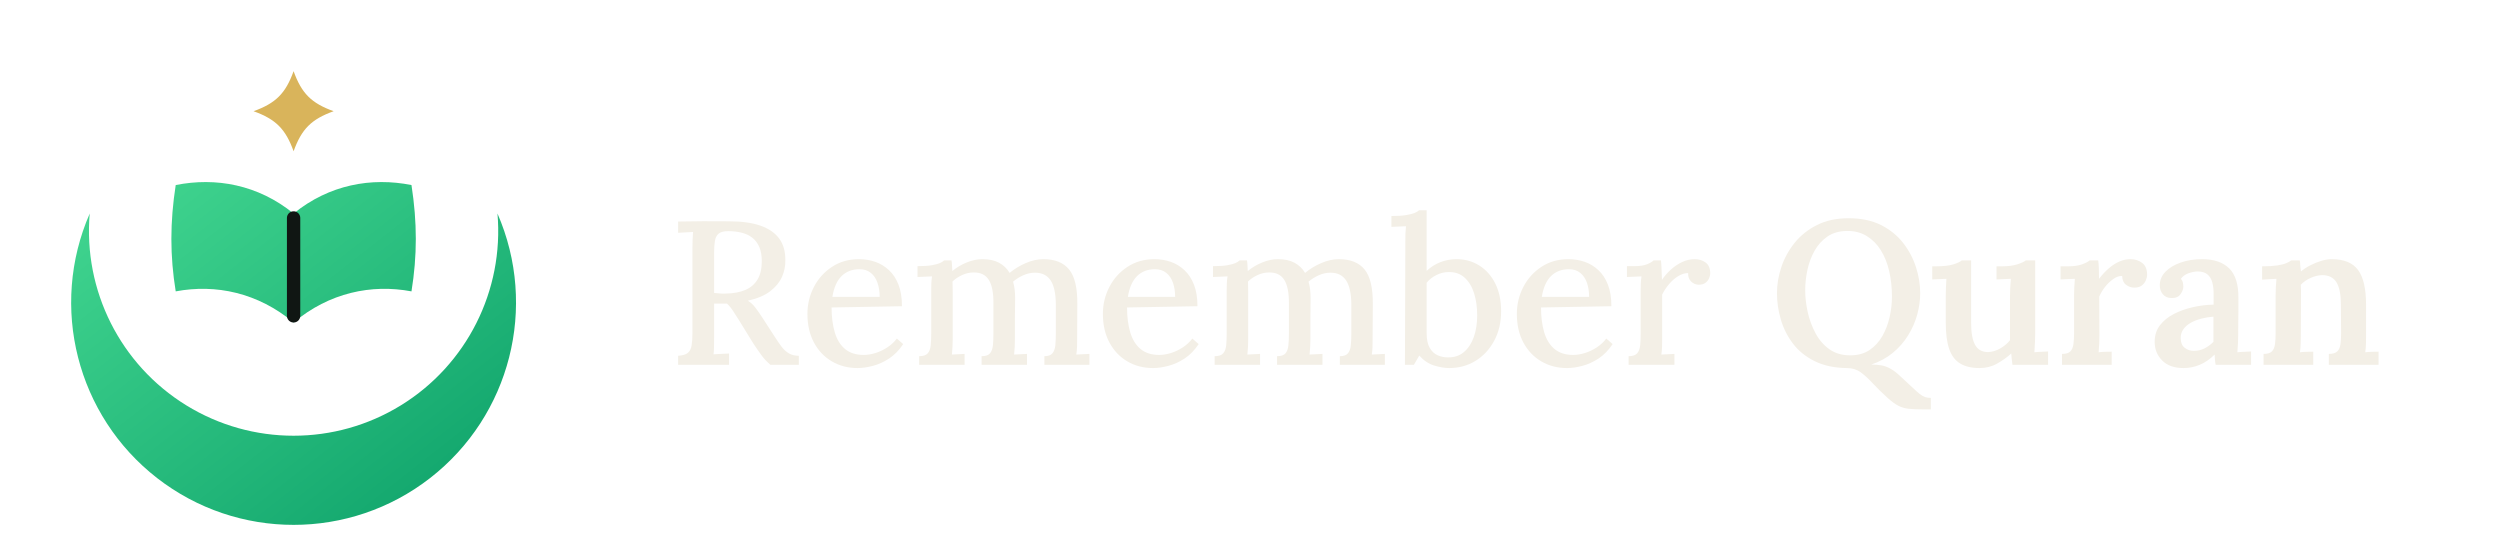
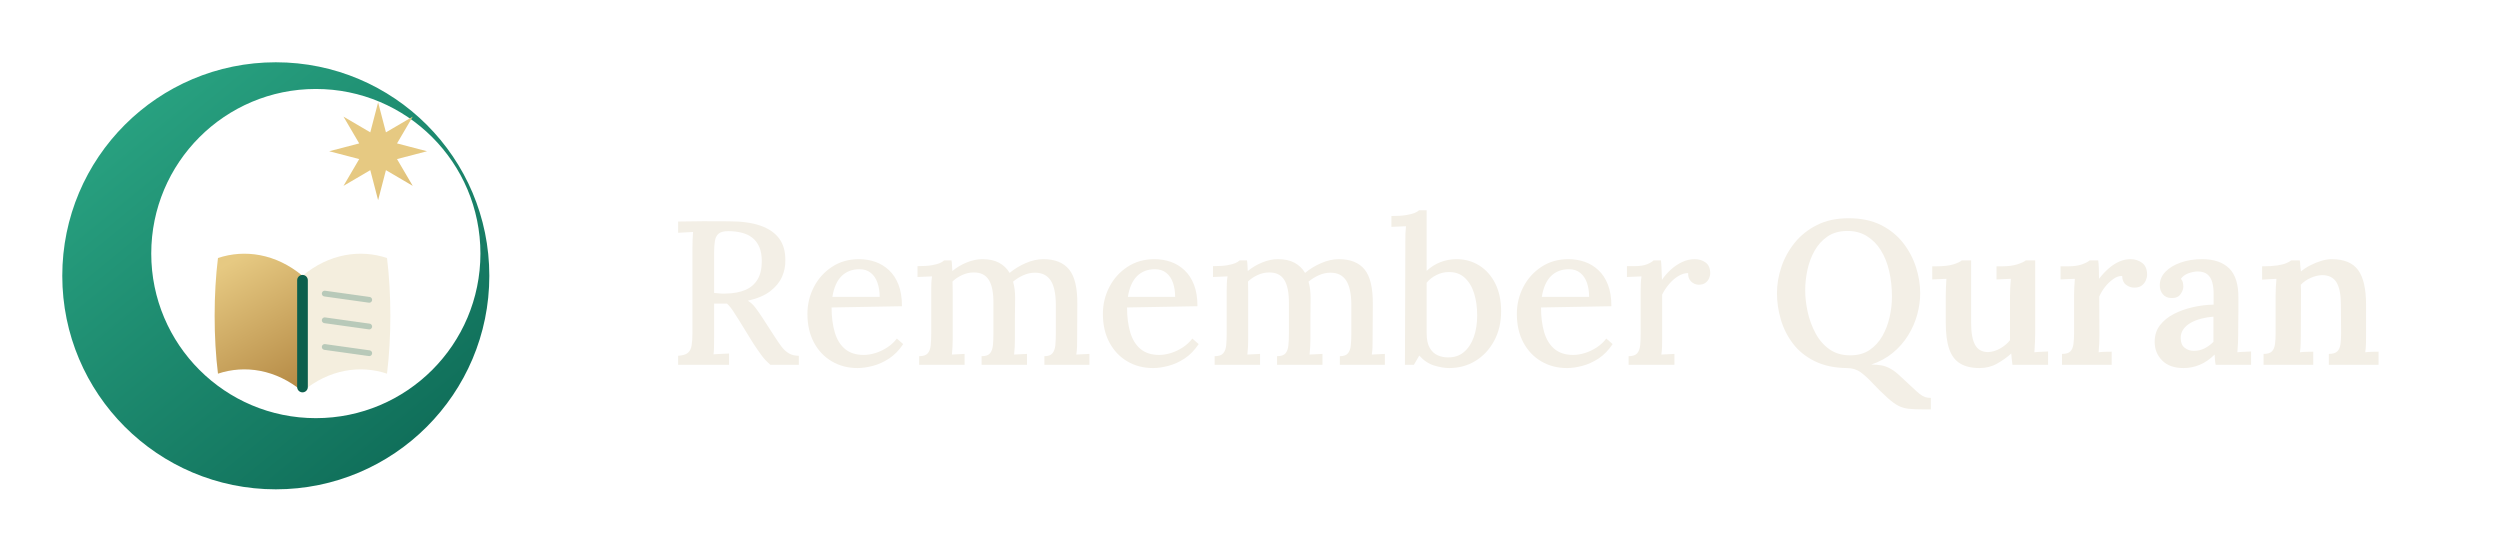
<svg xmlns="http://www.w3.org/2000/svg" viewBox="0 0 562 124" width="562" height="124">
  <defs>
-     <linearGradient id="g27" x1="20" y1="14" x2="100" y2="116" gradientUnits="userSpaceOnUse">
-       <stop offset="0" stop-color="#4ADE96" />
-       <stop offset="1" stop-color="#0FA36B" />
+     <linearGradient id="mkJade" x1="20" y1="16" x2="92" y2="104" gradientUnits="userSpaceOnUse">
+       <stop offset="0" stop-color="#2aa583" />
+       <stop offset="1" stop-color="#0e6b57" />
+     </linearGradient>
+     <linearGradient id="mkGold" x1="44" y1="58" x2="60" y2="86" gradientUnits="userSpaceOnUse">
+       <stop offset="0" stop-color="#e6c982" />
+       <stop offset="1" stop-color="#b58a45" />
    </linearGradient>
  </defs>
-   <g transform="translate(6,0)">
-     <path fill="url(#g27)" d="       M 105.83 48       A 50 50 0 1 1 14.17 48       A 46 46 0 1 0 105.83 48       Z" />
-     <g transform="translate(0,4)">
-       <path fill="url(#g27)" d="       M 60 44       C 52 37.5 42.5 35.8 33.5 37.6       C 32.2 46 32.2 53.5 33.5 61.5       C 42.5 59.8 52 61.8 60 68.5       C 68 61.8 77.5 59.8 86.5 61.5       C 87.8 53.5 87.8 46 86.5 37.6       C 77.5 35.8 68 37.5 60 44 Z" />
-       <line x1="60" y1="45" x2="60" y2="67" stroke="#101613" stroke-width="3" stroke-linecap="round" />
-       <path fill="#D9B45B" d="         M 60 12 C 61.8 17 64 19.2 69 21 C 64 22.8 61.8 25 60 30         C 58.2 25 56 22.8 51 21 C 56 19.2 58.2 17 60 12 Z" />
-     </g>
+   <g transform="translate(6,2)">
+     <path fill="url(#mkJade)" fill-rule="evenodd" d="M 8,60 a48,48 0 1,0 96,0 a48,48 0 1,0 -96,0 Z M 28,55 a37,37 0 1,1 74,0 a37,37 0 1,1 -74,0 Z" />
+     <path fill="url(#mkGold)" d="M 62,60 C 56,55 49,54 43,56 C 42,64 42,74 43,82 C 49,80 56,81 62,86 Z" />
+     <path fill="#f4eede" d="M 62,60 C 68,55 75,54 81,56 C 82,64 82,74 81,82 C 75,80 68,81 62,86 Z" />
+     <line x1="62" y1="61" x2="62" y2="85" stroke="#0c5f4d" stroke-width="2.4" stroke-linecap="round" />
+     <path d="M 67,64 l 10,1.4 M 67,70 l 10,1.4 M 67,76 l 10,1.4" stroke="#0c5f4d" stroke-width="1.3" stroke-linecap="round" opacity="0.26" />
+     <path fill="url(#mkGold)" d="M 79.00,21.00 L 80.76,27.75 L 86.78,24.22 L 83.25,30.24 L 90.00,32.00 L 83.25,33.76 L 86.78,39.78 L 80.76,36.25 L 79.00,43.00 L 77.24,36.25 L 71.22,39.78 L 74.75,33.76 L 68.00,32.00 L 74.75,30.24 L 71.22,24.22 L 77.24,27.75 Z" />
  </g>
  <path d="M163.89 82L152.44 82L152.44 79.98Q153.96 79.88 154.62 79.33Q155.29 78.78 155.47 77.68Q155.66 76.57 155.66 74.87L155.66 74.87L155.66 55.73Q155.66 54.72 155.70 53.78Q155.75 52.84 155.80 52.15L155.80 52.15Q155.01 52.19 154.09 52.24Q153.17 52.28 152.44 52.33L152.44 52.33L152.44 49.80Q155.24 49.75 158.10 49.73Q160.95 49.71 163.85 49.75L163.85 49.75Q168.17 49.75 170.98 50.74Q173.78 51.73 175.19 53.66Q176.59 55.60 176.54 58.54L176.54 58.54Q176.59 60.38 175.81 62.20Q175.02 64.01 173.18 65.44Q171.34 66.87 168.12 67.60L168.12 67.60Q169.04 68.15 169.78 69.12Q170.52 70.09 171.30 71.28L171.30 71.28L174.10 75.61Q174.98 76.99 175.71 77.95Q176.45 78.92 177.37 79.45Q178.29 79.98 179.58 79.98L179.58 79.98L179.58 82L173.18 82Q171.99 80.99 171.14 79.81Q170.29 78.64 169.32 77.17L169.32 77.17L166.15 72.02Q165.55 71.10 164.88 70.04Q164.21 68.98 163.43 68.25L163.43 68.25Q162.70 68.25 161.98 68.25Q161.27 68.25 160.53 68.25L160.53 68.25L160.53 75.84Q160.53 77.08 160.51 78.07Q160.49 79.06 160.40 79.65L160.40 79.65Q160.95 79.61 161.57 79.58Q162.19 79.56 162.81 79.52Q163.43 79.47 163.89 79.47L163.89 79.47L163.89 82ZM163.20 65.99L163.20 65.99Q165.73 65.95 167.53 65.19Q169.32 64.43 170.29 62.84Q171.25 61.25 171.25 58.72L171.25 58.72Q171.25 56.84 170.70 55.55Q170.15 54.26 169.14 53.46Q168.12 52.65 166.72 52.31Q165.32 51.96 163.71 51.96L163.71 51.96Q162.24 51.96 161.57 52.51Q160.90 53.07 160.72 54.12Q160.53 55.18 160.53 56.84L160.53 56.84L160.53 65.85Q161.22 65.90 161.84 65.97Q162.47 66.04 163.20 65.99ZM192.78 82.74L192.78 82.74Q189.56 82.74 187.01 81.24Q184.45 79.75 182.98 77.01Q181.51 74.27 181.51 70.55L181.51 70.55Q181.51 67.33 182.96 64.52Q184.41 61.71 187.03 59.99Q189.65 58.26 193.10 58.26L193.10 58.26Q195.03 58.26 196.76 58.86Q198.48 59.46 199.84 60.73Q201.20 61.99 201.98 63.99Q202.76 65.99 202.76 68.84L202.76 68.84L186.94 69.12Q186.94 72.25 187.65 74.69Q188.36 77.12 189.97 78.46Q191.58 79.79 194.16 79.79L194.16 79.79Q195.40 79.79 196.81 79.36Q198.21 78.92 199.47 78.09Q200.74 77.26 201.61 76.11L201.61 76.11L203.04 77.35Q201.66 79.42 199.86 80.60Q198.07 81.77 196.21 82.25Q194.34 82.74 192.78 82.74ZM187.12 66.73L187.12 66.73L197.75 66.73Q197.75 64.98 197.26 63.58Q196.78 62.17 195.77 61.35Q194.76 60.52 193.19 60.52L193.19 60.52Q190.76 60.52 189.19 62.06Q187.63 63.60 187.12 66.73ZM216.84 82L206.63 82L206.63 80.07Q208.01 80.07 208.56 79.42Q209.11 78.78 209.22 77.63Q209.34 76.48 209.34 74.96L209.34 74.96L209.34 65.39Q209.34 64.66 209.36 63.81Q209.39 62.96 209.52 62.13L209.52 62.13Q208.74 62.17 207.87 62.20Q206.99 62.22 206.26 62.27L206.26 62.27L206.26 59.83Q208.33 59.83 209.50 59.62Q210.67 59.41 211.29 59.14Q211.92 58.86 212.24 58.54L212.24 58.54L213.89 58.54Q213.99 59 214.01 59.62Q214.03 60.24 214.08 60.93L214.08 60.93Q215.50 59.74 217.32 59Q219.14 58.26 220.84 58.26L220.84 58.26Q223.09 58.26 224.59 59.07Q226.08 59.87 226.96 61.35L226.96 61.35Q228.57 60.01 230.59 59.14Q232.62 58.26 234.55 58.26L234.55 58.26Q238.46 58.26 240.34 60.59Q242.23 62.91 242.18 68.34L242.18 68.34L242.14 76.30Q242.14 77.12 242.12 77.97Q242.09 78.83 241.95 79.70L241.95 79.70Q242.69 79.65 243.47 79.63Q244.25 79.61 244.90 79.56L244.90 79.56L244.90 82L234.78 82L234.78 80.07Q236.07 80.07 236.59 79.42Q237.12 78.78 237.24 77.63Q237.35 76.48 237.35 74.96L237.35 74.96L237.35 68.34Q237.31 64.70 236.16 63.00Q235.01 61.30 232.66 61.30L232.66 61.30Q231.33 61.30 230.04 61.88Q228.75 62.45 227.74 63.32L227.74 63.32Q227.97 64.11 228.09 65.05Q228.20 65.99 228.20 67.00L228.20 67.00Q228.15 69.30 228.15 71.63Q228.15 73.95 228.15 76.30L228.15 76.30Q228.15 77.12 228.11 77.97Q228.06 78.83 227.97 79.70L227.97 79.70Q228.71 79.65 229.47 79.63Q230.22 79.61 230.87 79.56L230.87 79.56L230.87 82L220.66 82L220.66 80.07Q222.04 80.07 222.56 79.42Q223.09 78.78 223.21 77.63Q223.32 76.48 223.32 74.96L223.32 74.96L223.32 68.29Q223.37 64.66 222.29 62.93Q221.21 61.21 218.86 61.25L218.86 61.25Q217.53 61.25 216.29 61.83Q215.04 62.40 214.12 63.28L214.12 63.28Q214.12 63.83 214.15 64.43Q214.17 65.03 214.17 65.72L214.17 65.72L214.17 76.30Q214.17 77.12 214.12 77.97Q214.08 78.83 213.99 79.70L213.99 79.70Q214.72 79.65 215.46 79.63Q216.19 79.61 216.84 79.56L216.84 79.56L216.84 82ZM259.20 82.74L259.20 82.74Q255.98 82.74 253.43 81.24Q250.88 79.75 249.41 77.01Q247.93 74.27 247.93 70.55L247.93 70.55Q247.93 67.33 249.38 64.52Q250.83 61.71 253.45 59.99Q256.08 58.26 259.53 58.26L259.53 58.26Q261.46 58.26 263.18 58.86Q264.91 59.46 266.26 60.73Q267.62 61.99 268.40 63.99Q269.19 65.99 269.19 68.84L269.19 68.84L253.36 69.12Q253.36 72.25 254.07 74.69Q254.79 77.12 256.40 78.46Q258.01 79.79 260.58 79.79L260.58 79.79Q261.83 79.79 263.23 79.36Q264.63 78.92 265.90 78.09Q267.16 77.26 268.04 76.11L268.04 76.11L269.46 77.35Q268.08 79.42 266.29 80.60Q264.49 81.77 262.63 82.25Q260.77 82.74 259.20 82.74ZM253.55 66.73L253.55 66.73L264.17 66.73Q264.17 64.98 263.69 63.58Q263.21 62.17 262.19 61.35Q261.18 60.52 259.62 60.52L259.62 60.52Q257.18 60.52 255.62 62.06Q254.05 63.60 253.55 66.73ZM283.26 82L273.05 82L273.05 80.07Q274.43 80.07 274.98 79.42Q275.53 78.78 275.65 77.63Q275.76 76.48 275.76 74.96L275.76 74.96L275.76 65.39Q275.76 64.66 275.79 63.81Q275.81 62.96 275.95 62.13L275.95 62.13Q275.17 62.17 274.29 62.20Q273.42 62.22 272.68 62.27L272.68 62.27L272.68 59.83Q274.75 59.83 275.93 59.62Q277.10 59.41 277.72 59.14Q278.34 58.86 278.66 58.54L278.66 58.54L280.32 58.54Q280.41 59 280.43 59.62Q280.46 60.24 280.50 60.93L280.50 60.93Q281.93 59.74 283.75 59Q285.56 58.26 287.26 58.26L287.26 58.26Q289.52 58.26 291.01 59.07Q292.51 59.87 293.38 61.35L293.38 61.35Q294.99 60.01 297.02 59.14Q299.04 58.26 300.97 58.26L300.97 58.26Q304.88 58.26 306.77 60.59Q308.65 62.91 308.61 68.34L308.61 68.34L308.56 76.30Q308.56 77.12 308.54 77.97Q308.52 78.83 308.38 79.70L308.38 79.70Q309.11 79.65 309.90 79.63Q310.68 79.61 311.32 79.56L311.32 79.56L311.32 82L301.20 82L301.20 80.07Q302.49 80.07 303.02 79.42Q303.55 78.78 303.66 77.63Q303.78 76.48 303.78 74.96L303.78 74.96L303.78 68.34Q303.73 64.70 302.58 63.00Q301.43 61.30 299.09 61.30L299.09 61.30Q297.75 61.30 296.46 61.88Q295.18 62.45 294.16 63.32L294.16 63.32Q294.39 64.11 294.51 65.05Q294.62 65.99 294.62 67.00L294.62 67.00Q294.58 69.30 294.58 71.63Q294.58 73.95 294.58 76.30L294.58 76.30Q294.58 77.12 294.53 77.97Q294.49 78.83 294.39 79.70L294.39 79.70Q295.13 79.65 295.89 79.63Q296.65 79.61 297.29 79.56L297.29 79.56L297.29 82L287.08 82L287.08 80.07Q288.46 80.07 288.99 79.42Q289.52 78.78 289.63 77.63Q289.75 76.48 289.75 74.96L289.75 74.96L289.75 68.29Q289.79 64.66 288.71 62.93Q287.63 61.21 285.29 61.25L285.29 61.25Q283.95 61.25 282.71 61.83Q281.47 62.40 280.55 63.28L280.55 63.28Q280.55 63.83 280.57 64.43Q280.59 65.03 280.59 65.72L280.59 65.72L280.59 76.30Q280.59 77.12 280.55 77.97Q280.50 78.83 280.41 79.70L280.41 79.70Q281.15 79.65 281.88 79.63Q282.62 79.61 283.26 79.56L283.26 79.56L283.26 82ZM315.83 82L315.92 54.17Q315.92 53.39 315.94 52.58Q315.97 51.78 316.06 50.86L316.06 50.86Q315.23 50.90 314.38 50.93Q313.53 50.95 312.79 51.00L312.79 51.00L312.79 48.56Q314.86 48.56 316.11 48.35Q317.35 48.14 318.01 47.87Q318.68 47.59 319.00 47.27L319.00 47.27L320.71 47.27L320.71 60.89Q322.09 59.60 323.81 58.93Q325.54 58.26 327.42 58.26L327.42 58.26Q330.27 58.26 332.55 59.69Q334.83 61.12 336.14 63.74Q337.45 66.36 337.45 69.95L337.45 69.95Q337.45 73.77 335.86 76.66Q334.28 79.56 331.65 81.15Q329.03 82.74 325.77 82.74L325.77 82.74Q324.29 82.74 322.43 82.18Q320.57 81.63 319.05 79.93L319.05 79.93L317.85 82L315.83 82ZM320.71 63.55L320.71 74.87Q320.71 77.03 321.40 78.20Q322.09 79.38 323.17 79.86Q324.25 80.34 325.44 80.34L325.44 80.34Q327.61 80.39 329.08 79.15Q330.55 77.91 331.31 75.77Q332.07 73.63 332.07 70.91L332.07 70.91Q332.07 68.15 331.38 65.95Q330.69 63.74 329.26 62.43Q327.84 61.12 325.67 61.16L325.67 61.16Q324.25 61.16 322.94 61.81Q321.63 62.45 320.71 63.55L320.71 63.55ZM352.26 82.74L352.26 82.74Q349.04 82.74 346.49 81.24Q343.94 79.75 342.46 77.01Q340.99 74.27 340.99 70.55L340.99 70.55Q340.99 67.33 342.44 64.52Q343.89 61.71 346.51 59.99Q349.13 58.26 352.58 58.26L352.58 58.26Q354.52 58.26 356.24 58.86Q357.97 59.46 359.32 60.73Q360.68 61.99 361.46 63.99Q362.24 65.99 362.24 68.84L362.24 68.84L346.42 69.12Q346.42 72.25 347.13 74.69Q347.85 77.12 349.46 78.46Q351.07 79.79 353.64 79.79L353.64 79.79Q354.88 79.79 356.29 79.36Q357.69 78.92 358.96 78.09Q360.22 77.26 361.09 76.11L361.09 76.11L362.52 77.35Q361.14 79.42 359.35 80.60Q357.55 81.77 355.69 82.25Q353.83 82.74 352.26 82.74ZM346.60 66.73L346.60 66.73L357.23 66.73Q357.23 64.98 356.75 63.58Q356.26 62.17 355.25 61.35Q354.24 60.52 352.68 60.52L352.68 60.52Q350.24 60.52 348.67 62.06Q347.11 63.60 346.60 66.73ZM366.11 82L366.11 80.07Q367.49 80.07 368.04 79.42Q368.59 78.78 368.71 77.63Q368.82 76.48 368.82 74.96L368.82 74.96L368.82 65.39Q368.82 64.66 368.85 63.81Q368.87 62.96 369.01 62.13L369.01 62.13Q368.22 62.17 367.35 62.20Q366.48 62.22 365.74 62.27L365.74 62.27L365.74 59.83L367.30 59.83Q369.24 59.83 370.25 59.41Q371.26 59 371.72 58.54L371.72 58.54L373.38 58.54Q373.47 59.18 373.51 60.33Q373.56 61.48 373.61 62.91L373.61 62.91Q374.48 61.62 375.63 60.59Q376.78 59.55 378.14 58.91Q379.49 58.26 380.97 58.26L380.97 58.26Q382.39 58.26 383.43 59.02Q384.46 59.78 384.46 61.48L384.46 61.48Q384.46 61.94 384.21 62.54Q383.96 63.14 383.38 63.58Q382.81 64.01 381.84 64.01L381.84 64.01Q380.87 63.97 380.16 63.28Q379.45 62.59 379.49 61.39L379.49 61.39Q378.39 61.39 377.29 62.06Q376.18 62.73 375.24 63.83Q374.30 64.93 373.65 66.22L373.65 66.22L373.65 76.30Q373.65 77.12 373.63 77.97Q373.61 78.83 373.47 79.70L373.47 79.70Q374.20 79.65 374.99 79.63Q375.77 79.61 376.41 79.56L376.41 79.56L376.41 82L366.11 82Z" fill="#F3EFE6" />
  <path d="M434.05 92.03L432.26 92.03Q430.28 92.03 429.04 91.89Q427.79 91.75 426.76 91.22Q425.72 90.69 424.39 89.50L424.39 89.50Q422.41 87.70 421.01 86.19Q419.61 84.67 418.29 83.70Q416.98 82.74 415.19 82.74L415.19 82.74Q410.96 82.69 407.94 81.19Q404.93 79.70 403.07 77.26Q401.21 74.82 400.33 71.83Q399.46 68.84 399.46 65.90L399.46 65.90Q399.46 63.00 400.45 60.03Q401.44 57.07 403.44 54.58Q405.44 52.10 408.47 50.58Q411.51 49.06 415.56 49.06L415.56 49.06Q419.79 49.06 422.83 50.58Q425.86 52.10 427.82 54.61Q429.77 57.11 430.71 60.06Q431.66 63.00 431.66 65.90L431.66 65.90Q431.66 68.29 430.99 70.73Q430.32 73.17 428.94 75.40Q427.56 77.63 425.49 79.33Q423.42 81.03 420.66 81.95L420.66 81.95Q421.95 81.95 422.96 82.14Q423.98 82.32 425.01 82.90Q426.05 83.47 427.29 84.67L427.29 84.67Q428.90 86.14 429.89 87.08Q430.88 88.03 431.54 88.56Q432.21 89.08 432.78 89.27Q433.36 89.45 434.05 89.45L434.05 89.45L434.05 92.03ZM415.93 79.88L415.93 79.88Q418.50 79.88 420.27 78.69Q422.04 77.49 423.15 75.56Q424.25 73.63 424.78 71.31Q425.31 68.98 425.31 66.73L425.31 66.73Q425.31 63.65 424.69 60.95Q424.07 58.26 422.80 56.24Q421.54 54.22 419.61 53.04Q417.67 51.87 415.14 51.92L415.14 51.92Q412.57 51.96 410.80 53.18Q409.03 54.40 407.92 56.36Q406.82 58.31 406.31 60.66Q405.81 63.00 405.81 65.26L405.81 65.26Q405.81 67.56 406.36 70.09Q406.91 72.62 408.11 74.87Q409.30 77.12 411.23 78.50Q413.17 79.88 415.93 79.88ZM445.00 82.74L445.00 82.74Q442.33 82.74 440.65 81.72Q438.97 80.71 438.19 78.48Q437.41 76.25 437.41 72.62L437.41 72.62L437.41 66.36Q437.41 65.58 437.45 64.61Q437.50 63.65 437.55 62.68L437.55 62.68Q436.81 62.73 435.89 62.75Q434.97 62.77 434.37 62.82L434.37 62.82L434.37 59.87L435.15 59.87Q437.68 59.87 439.09 59.44Q440.49 59 441.00 58.54L441.00 58.54L443.11 58.54L443.11 72.62Q443.11 75.93 444.01 77.54Q444.91 79.15 446.93 79.15L446.93 79.15Q448.31 79.10 449.67 78.32Q451.02 77.54 451.85 76.48L451.85 76.48L451.85 66.54Q451.85 65.62 451.90 64.64Q451.94 63.65 452.04 62.68L452.04 62.68Q451.30 62.73 450.36 62.75Q449.41 62.77 448.82 62.82L448.82 62.82L448.82 59.87L450.01 59.87Q452.13 59.87 453.53 59.41Q454.93 58.95 455.39 58.54L455.39 58.54L457.51 58.54L457.51 75.05Q457.51 75.70 457.46 76.94Q457.42 78.18 457.33 79.19L457.33 79.19Q458.11 79.10 458.98 79.08Q459.86 79.06 460.41 79.01L460.41 79.01L460.41 82L452.40 82Q452.31 81.36 452.24 80.71Q452.17 80.07 452.13 79.47L452.13 79.47Q450.70 80.76 448.93 81.75Q447.16 82.74 445.00 82.74ZM463.54 82L463.54 79.56Q464.87 79.56 465.42 78.99Q465.97 78.41 466.11 77.35Q466.25 76.30 466.25 74.96L466.25 74.96L466.25 66.31Q466.25 65.49 466.30 64.57Q466.34 63.65 466.43 62.68L466.43 62.68Q465.65 62.73 464.73 62.75Q463.81 62.77 463.21 62.82L463.21 62.82L463.21 59.87L464.92 59.87Q466.76 59.87 468.00 59.44Q469.24 59 469.75 58.54L469.75 58.54L471.68 58.54Q471.77 59.09 471.82 60.29Q471.86 61.48 471.86 62.68L471.86 62.68Q472.92 61.30 474.07 60.31Q475.22 59.32 476.44 58.79Q477.66 58.26 478.95 58.26L478.95 58.26Q480.42 58.26 481.54 59.09Q482.67 59.92 482.67 61.76L482.67 61.76Q482.67 62.36 482.37 63.05Q482.07 63.74 481.45 64.20Q480.83 64.66 479.77 64.66L479.77 64.66Q478.81 64.66 477.96 64.04Q477.11 63.42 477.06 62.04L477.06 62.04Q476.09 61.99 475.06 62.73Q474.02 63.46 473.20 64.52Q472.37 65.58 471.91 66.68L471.91 66.68L471.95 75.42Q471.95 76.16 471.91 77.19Q471.86 78.23 471.77 79.19L471.77 79.19Q472.51 79.10 473.33 79.08Q474.16 79.06 474.71 79.06L474.71 79.06L474.71 82L463.54 82ZM506.04 82L498.08 82Q497.94 81.31 497.92 80.83Q497.90 80.34 497.85 79.70L497.85 79.70Q496.29 81.26 494.52 82Q492.75 82.74 490.86 82.74L490.86 82.74Q487.73 82.74 486.05 81.03Q484.37 79.33 484.37 76.85L484.37 76.85Q484.37 74.64 485.57 73.10Q486.77 71.56 488.70 70.57Q490.63 69.58 492.98 69.05Q495.32 68.52 497.62 68.48L497.62 68.48L497.62 65.95Q497.62 64.61 497.32 63.48Q497.02 62.36 496.24 61.69Q495.46 61.02 493.94 61.02L493.94 61.02Q492.93 61.07 491.89 61.46Q490.86 61.85 490.26 62.68L490.26 62.68Q490.63 63.09 490.72 63.58Q490.81 64.06 490.81 64.43L490.81 64.43Q490.81 65.26 490.17 66.15Q489.53 67.05 488.10 67.00L488.10 67.00Q486.86 66.96 486.19 66.13Q485.52 65.30 485.52 64.15L485.52 64.15Q485.52 62.40 486.79 61.09Q488.05 59.78 490.22 59.02Q492.38 58.26 495.05 58.26L495.05 58.26Q499.00 58.26 501.12 60.33Q503.23 62.40 503.19 66.96L503.19 66.96Q503.19 68.57 503.19 69.88Q503.19 71.19 503.16 72.50Q503.14 73.81 503.14 75.42L503.14 75.42Q503.14 76.11 503.10 77.15Q503.05 78.18 502.96 79.19L502.96 79.19Q503.79 79.10 504.64 79.08Q505.49 79.06 506.04 79.01L506.04 79.01L506.04 82ZM497.58 71.19L497.58 71.19Q496.20 71.28 494.86 71.63Q493.53 71.97 492.47 72.57Q491.41 73.17 490.79 74.06Q490.17 74.96 490.22 76.11L490.22 76.11Q490.26 77.54 491.14 78.20Q492.01 78.87 493.16 78.87L493.16 78.87Q494.49 78.87 495.57 78.32Q496.66 77.77 497.58 76.85L497.58 76.85Q497.58 76.39 497.58 75.88Q497.58 75.38 497.58 74.87L497.58 74.87Q497.58 74.23 497.58 73.26Q497.58 72.29 497.58 71.19ZM520.02 82L508.85 82L508.85 79.56Q510.18 79.56 510.73 78.99Q511.28 78.41 511.42 77.35Q511.56 76.30 511.56 74.96L511.56 74.96L511.56 66.31Q511.56 65.49 511.61 64.57Q511.65 63.65 511.74 62.68L511.74 62.68Q511.01 62.73 510.06 62.77Q509.12 62.82 508.52 62.86L508.52 62.86L508.52 59.87Q510.59 59.87 511.93 59.67Q513.26 59.46 514.00 59.14Q514.73 58.82 515.06 58.54L515.06 58.54L516.99 58.54Q517.08 59.05 517.08 59.37Q517.08 59.69 517.13 60.03Q517.17 60.38 517.26 61.02L517.26 61.02Q518.18 60.24 519.40 59.62Q520.62 59 521.86 58.63Q523.11 58.26 524.16 58.26L524.16 58.26Q528.30 58.26 530.10 60.70Q531.89 63.14 531.89 68.48L531.89 68.48L531.89 75.42Q531.89 76.16 531.87 77.19Q531.85 78.23 531.71 79.19L531.71 79.19Q532.49 79.10 533.32 79.08Q534.15 79.06 534.70 79.06L534.70 79.06L534.70 82L523.52 82L523.52 79.56Q524.85 79.56 525.43 78.99Q526.00 78.41 526.14 77.35Q526.28 76.30 526.28 74.96L526.28 74.96L526.23 68.43Q526.23 65.12 525.25 63.48Q524.26 61.85 522.00 61.85L522.00 61.85Q520.67 61.90 519.38 62.50Q518.09 63.09 517.22 64.01L517.22 64.01Q517.26 64.57 517.26 65.16Q517.26 65.76 517.26 66.36L517.26 66.36L517.22 75.42Q517.22 76.16 517.19 77.19Q517.17 78.23 517.03 79.19L517.03 79.19Q517.77 79.10 518.62 79.08Q519.47 79.06 520.02 79.06L520.02 79.06L520.02 82Z" fill="#F3EFE6" />
</svg>
